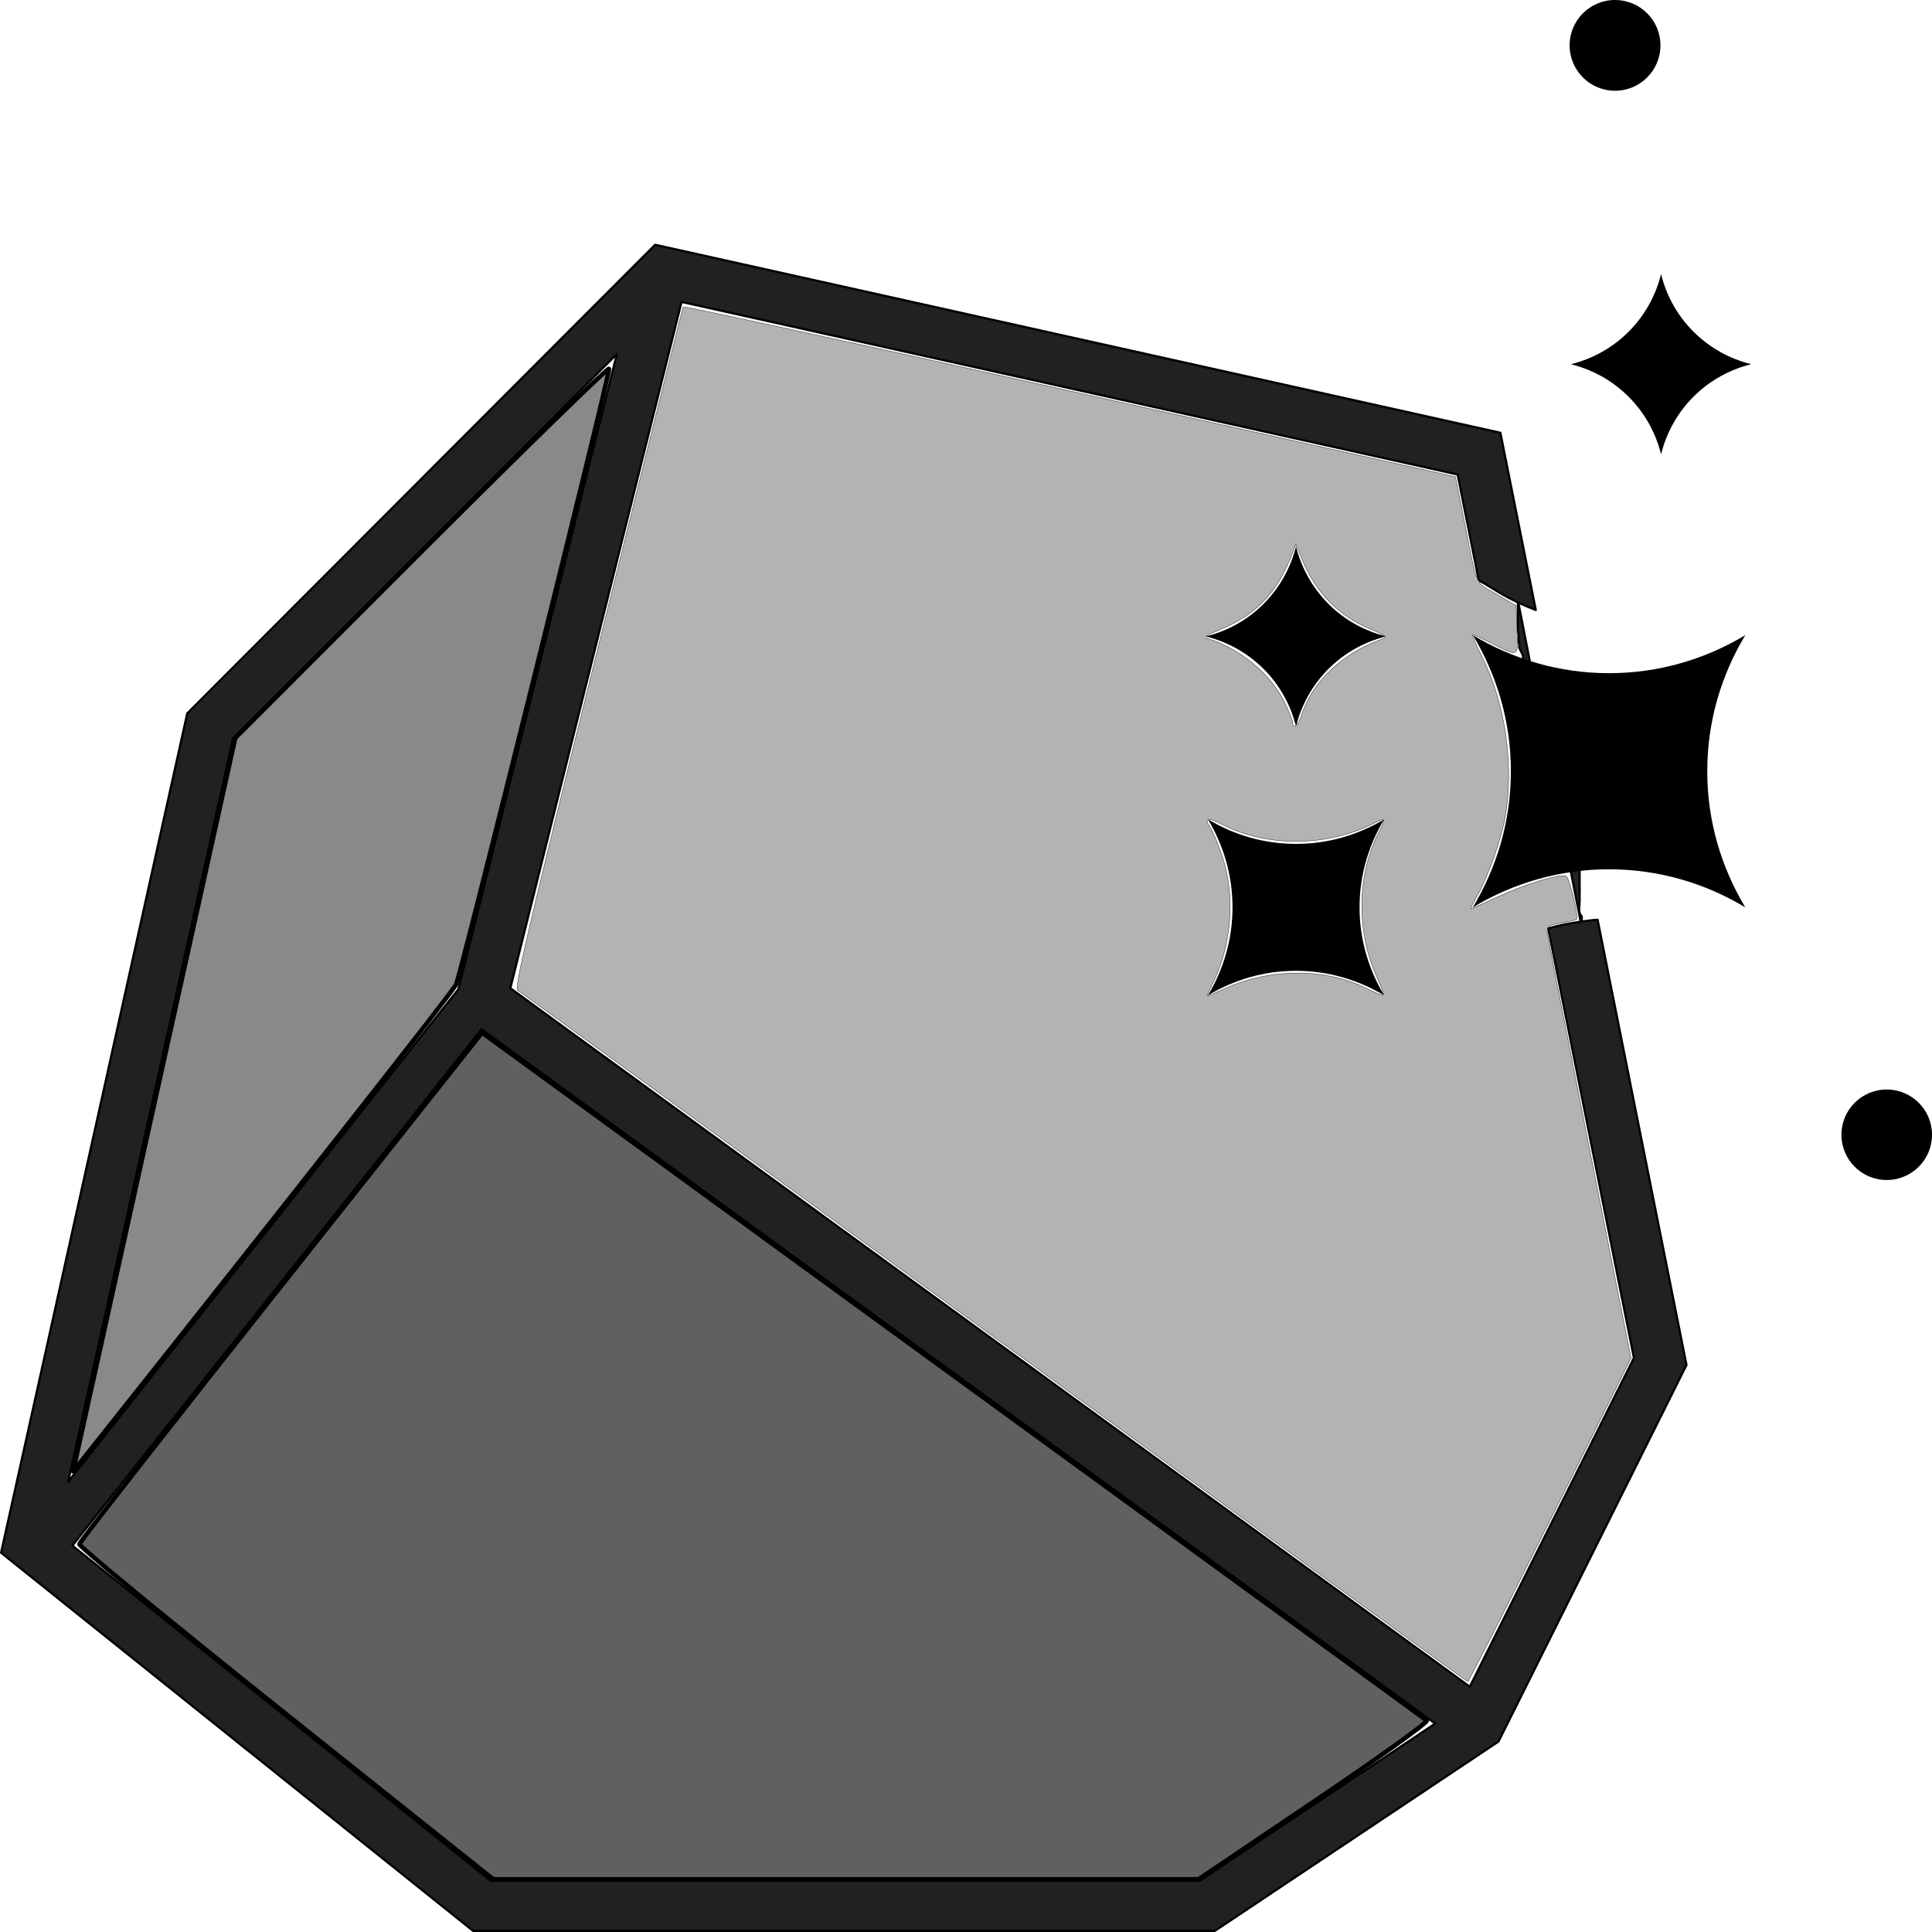
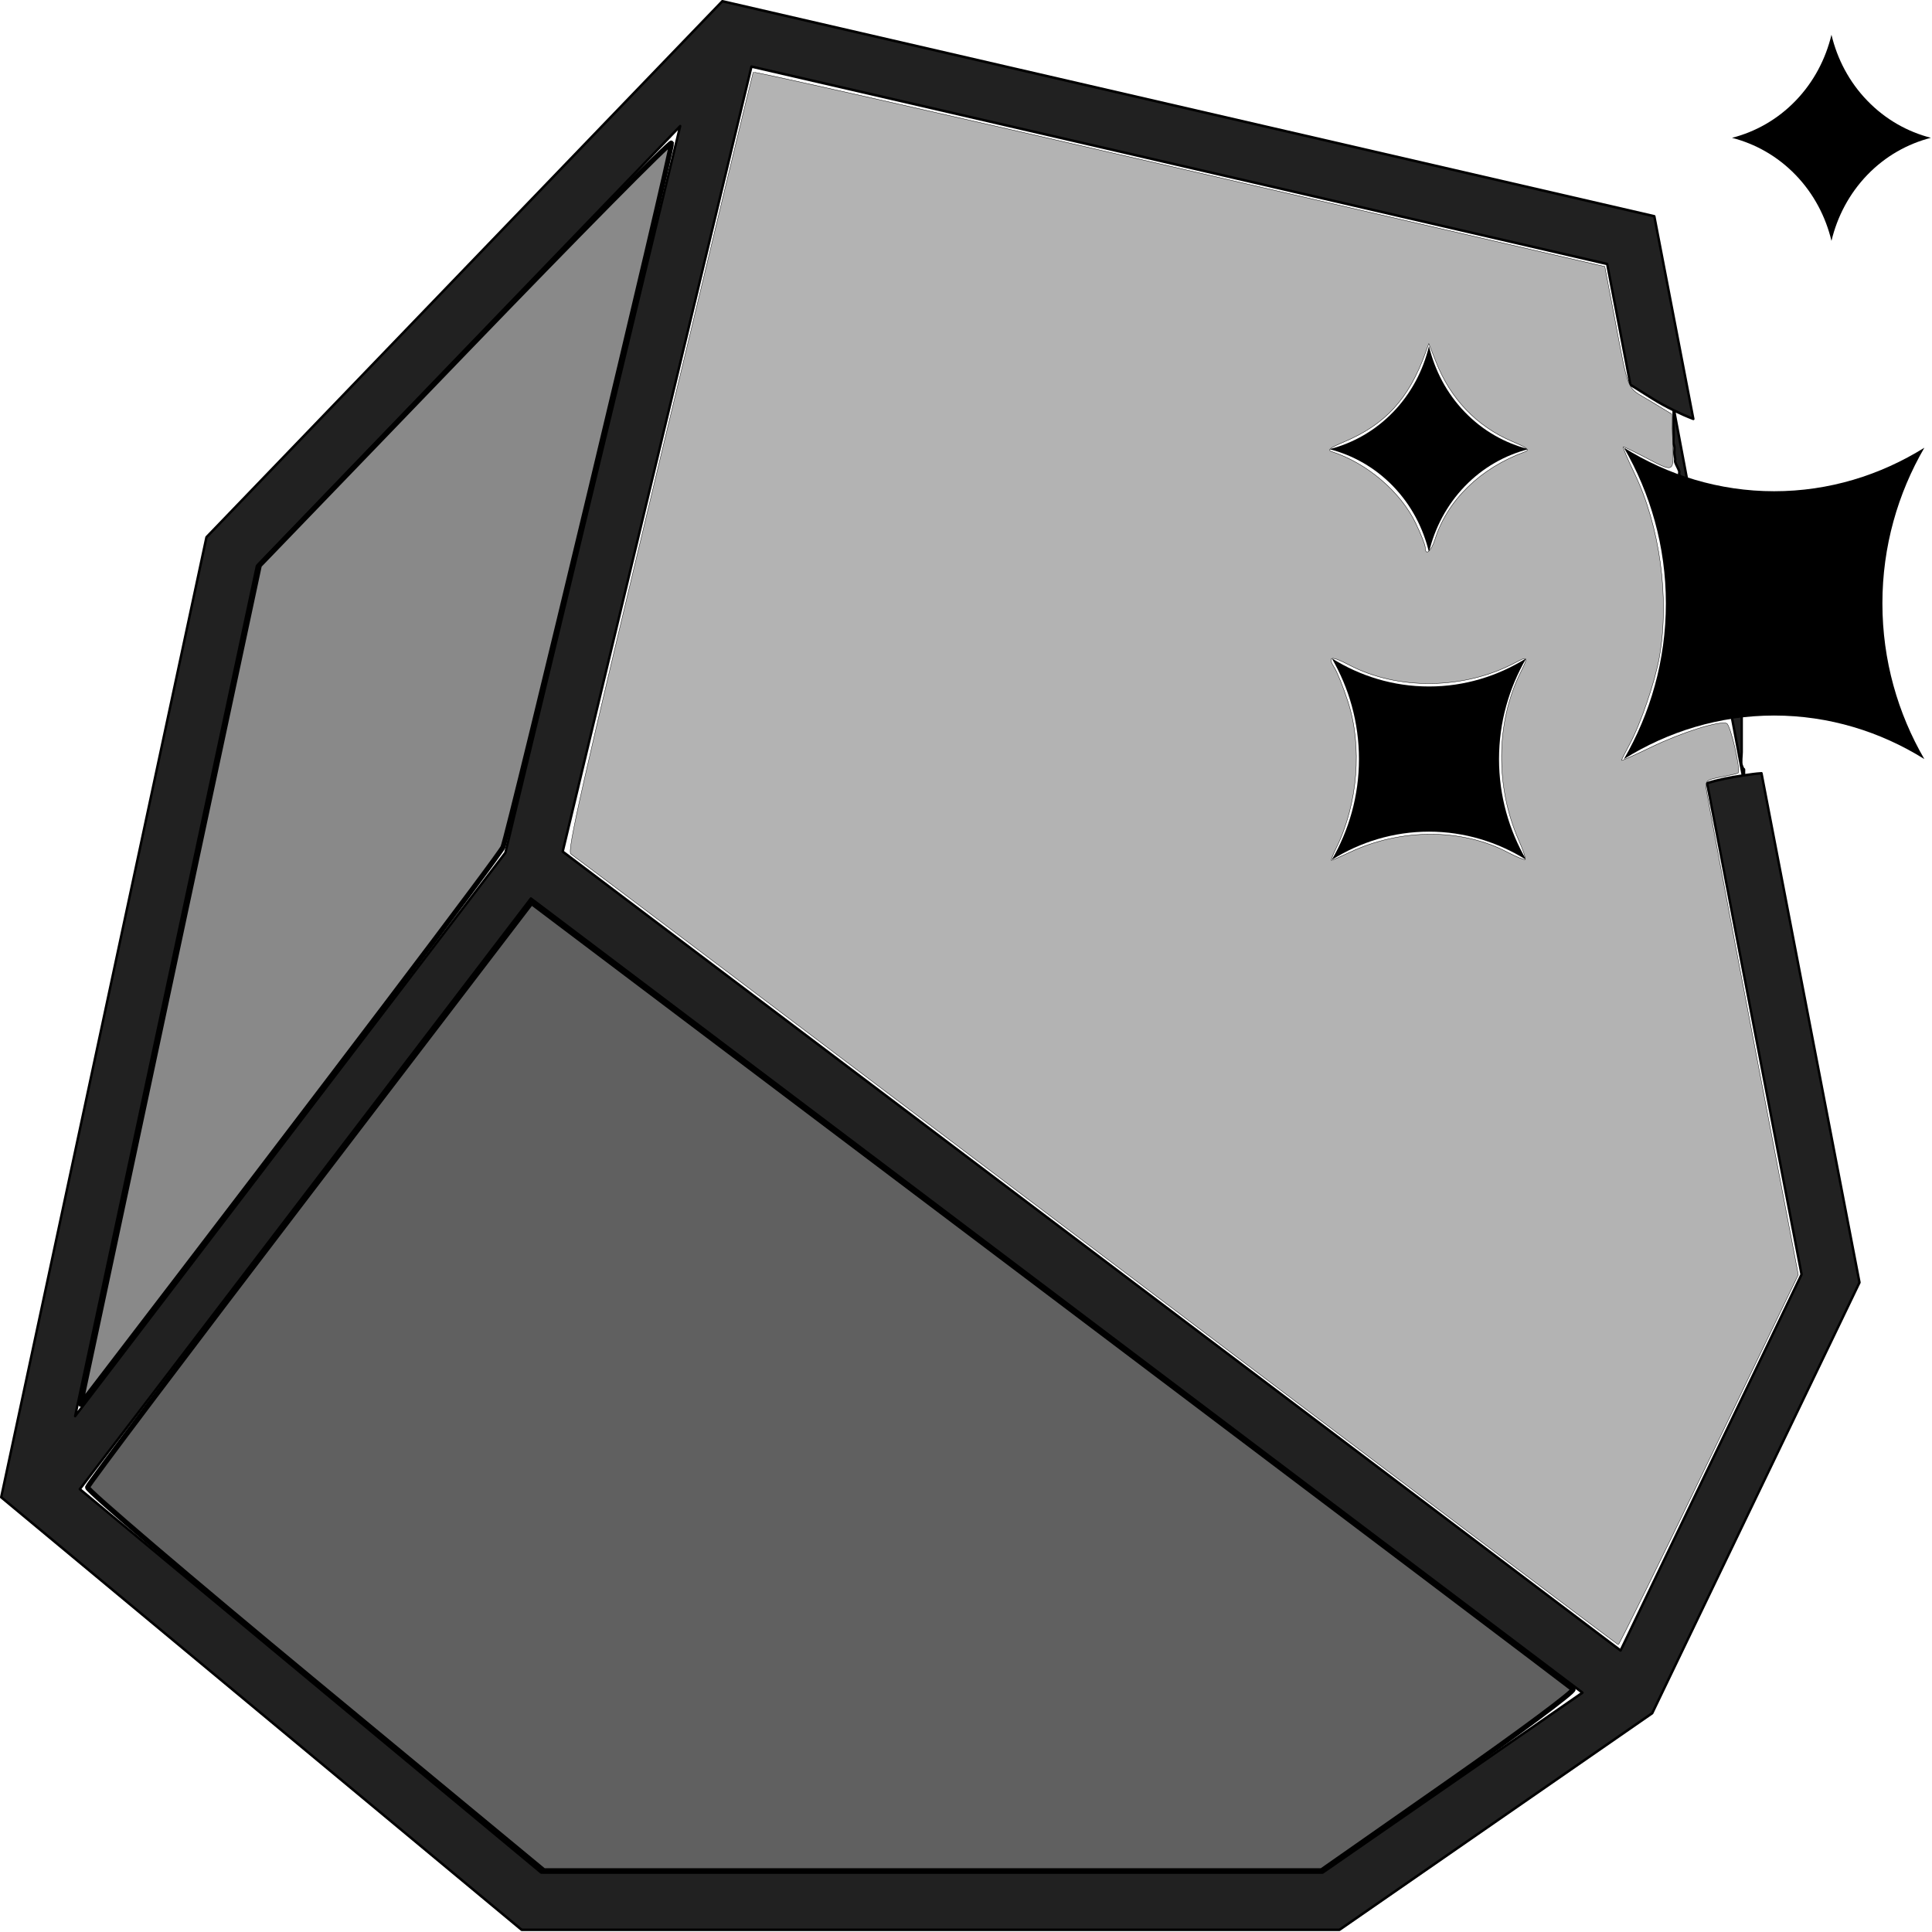
<svg xmlns="http://www.w3.org/2000/svg" width="26.473mm" height="26.473mm" viewBox="0 0 26.473 26.473" version="1.1" id="svg5" xml:space="preserve">
  <defs id="defs2" />
  <g id="layer1" transform="translate(0.0148165)">
-     <g id="g6063">
+     <g id="g6063" transform="matrix(1.102591,0,0,1.143812,0.00152003,-3.81976)">
      <path id="path5011" style="fill:#212121;fill-opacity:1;stroke:#000000;stroke-width:0.03;stroke-linejoin:round;stroke-miterlimit:15.6;stroke-dasharray:none;stroke-opacity:1;paint-order:fill markers stroke" d="M 8.962,3.354 2.551,9.775 0,21.276 6.468,26.458 H 16.631 l 3.887,-2.595 2.576,-5.16 -1.218,-6.1 c -0.073,0.004 -0.144,0.015 -0.217,0.025 v -0.033 c 0,-0.083 0.007,0.008 -0.029,-0.088 -0.013,-0.034 0,-0.119 0,-0.158 v -0.393 c 0,-0.085 0.006,-0.17 0,-0.255 -0.023,-0.309 -0.02,-0.018 -0.02,-0.207 0,-0.026 6.18e-4,-0.036 5.17e-4,-0.039 -0.002,0.005 -0.009,0.027 -0.03,-0.079 -0.004,-0.022 0.003,-0.046 0,-0.069 -0.012,-0.092 -0.034,-0.088 -0.059,-0.187 -0.01,-0.042 -0.009,-0.086 -0.02,-0.128 -0.019,-0.076 -0.071,-0.141 -0.088,-0.217 -0.008,-0.035 0.009,-0.073 0,-0.108 -0.011,-0.04 -0.044,-0.07 -0.059,-0.108 -0.048,-0.12 0.002,-0.056 -0.02,-0.177 -0.009,-0.052 -0.103,-0.224 -0.109,-0.236 -0.031,-0.065 -0.061,-0.13 -0.088,-0.197 -0.013,-0.031 -0.024,-0.062 -0.036,-0.094 L 21.644,12.63 c -0.15,0.021 -0.299,0.048 -0.444,0.092 l 1.174,5.885 -2.249,4.505 -13.147,-9.571 2.346,-9.404 10.634,2.365 0.289,1.447 0.273,0.165 c 0.086,0.052 0.174,0.098 0.264,0.14 v 0.318 c 0,0.026 -0.006,0.064 0,0.089 0.003,0.01 0.009,0.019 0.01,0.029 0.004,0.029 -0.003,0.059 0,0.088 0.002,0.02 0.008,0.039 0.01,0.059 0.001,0.013 -0.004,0.027 0,0.039 0.013,0.038 0.037,0.071 0.05,0.109 0.004,0.012 -0.004,0.027 0,0.039 0.006,0.018 0.024,0.031 0.029,0.049 0.005,0.019 -0.004,0.04 0,0.059 0.003,0.012 0.014,0.019 0.02,0.029 0.011,0.019 0.023,0.038 0.029,0.059 0.01,0.029 0.015,0.059 0.02,0.088 0.002,0.01 -0.004,0.02 0,0.029 0.006,0.015 0.024,0.024 0.029,0.04 0.005,0.016 -0.003,0.033 0,0.049 0.009,0.056 0.025,0.112 0.039,0.167 0.022,0.087 0.05,0.175 0.082,0.26 L 20.79,8.257 c 0.078,0.037 0.158,0.071 0.239,0.101 L 20.544,5.93 Z M 8.438,4.85 6.266,13.555 0.919,20.304 3.178,10.118 Z M 6.583,14.103 19.651,23.617 16.423,25.772 H 6.71 L 0.977,21.179 Z" />
      <g id="g1456" transform="matrix(0.2942823,0,0,0.2939815,-1.484949,-1.469907)">
        <g id="g1434">
          <path d="m 79.918,36.377 c -2.321,0 -4.488,-0.656 -6.345,-1.774 1.118,1.857 1.773,4.023 1.772,6.344 0.001,2.322 -0.654,4.486 -1.772,6.344 1.857,-1.118 4.023,-1.773 6.344,-1.774 2.321,10e-4 4.486,0.656 6.343,1.774 -1.117,-1.857 -1.771,-4.022 -1.771,-6.343 -0.001,-2.321 0.654,-4.487 1.772,-6.344 -1.858,1.117 -4.023,1.773 -6.343,1.773 z" id="path1420" />
          <path d="m 82.338,17.776 c -0.245,0.985 -0.745,1.919 -1.513,2.687 -0.768,0.769 -1.702,1.269 -2.687,1.513 0.984,0.245 1.918,0.745 2.686,1.513 0.769,0.768 1.269,1.702 1.514,2.686 0.244,-0.985 0.745,-1.918 1.512,-2.687 0.769,-0.769 1.702,-1.268 2.687,-1.513 -0.984,-0.244 -1.918,-0.745 -2.686,-1.513 -0.769,-0.766 -1.269,-1.7 -1.513,-2.686 z" id="path1424" />
          <path d="m 66.854,33.151 c -0.769,-0.768 -1.268,-1.702 -1.513,-2.687 -0.245,0.985 -0.744,1.918 -1.513,2.686 -0.768,0.769 -1.702,1.269 -2.687,1.513 0.984,0.245 1.918,0.745 2.687,1.513 0.769,0.768 1.268,1.702 1.513,2.686 0.245,-0.985 0.745,-1.918 1.513,-2.687 0.769,-0.769 1.702,-1.268 2.687,-1.513 -0.985,-0.243 -1.918,-0.743 -2.687,-1.511 z" id="path1426" />
          <path d="m 65.342,44.333 c -1.502,0.001 -2.903,-0.422 -4.105,-1.147 0.724,1.202 1.147,2.603 1.147,4.104 10e-4,1.502 -0.424,2.905 -1.147,4.106 1.202,-0.724 2.604,-1.147 4.105,-1.147 1.501,0 2.902,0.423 4.105,1.147 -0.724,-1.202 -1.148,-2.604 -1.148,-4.105 0,-1.502 0.425,-2.903 1.148,-4.104 -1.203,0.724 -2.604,1.147 -4.105,1.146 z" id="path1428" />
-           <circle cx="80.195" cy="7.115" r="2.115" id="circle1430" />
-           <circle cx="92.845" cy="57.891" r="2.109" id="circle1432" />
        </g>
      </g>
      <path style="fill:#606060;fill-opacity:1;stroke:#000000;stroke-width:0.234;stroke-linejoin:round;stroke-miterlimit:15.6;stroke-dasharray:none;stroke-opacity:1;paint-order:fill markers stroke" d="M 14.748,88.76 C 8.842,84.049 4.029,80.09 4.054,79.963 4.079,79.836 8.781,73.825 14.503,66.606 L 24.907,53.48 49.292,71.221 c 13.412,9.758 24.455,17.806 24.541,17.885 0.086,0.079 -2.538,1.961 -5.831,4.182 l -5.986,4.038 H 43.752 25.488 Z" id="path4477" transform="scale(0.2645833)" />
      <path style="fill:#898989;fill-opacity:1;stroke:#000000;stroke-width:0.234;stroke-linejoin:round;stroke-miterlimit:15.6;stroke-dasharray:none;stroke-opacity:1;paint-order:fill markers stroke" d="M 3.891,75.464 C 3.977,75.06 5.866,66.514 8.087,56.474 L 12.127,38.219 21.776,28.568 c 5.307,-5.308 9.676,-9.569 9.71,-9.469 0.068,0.204 -7.635,31.214 -7.919,31.88 -0.142,0.333 -8.355,10.781 -18.998,24.17 L 3.734,76.2 Z" id="path4479" transform="scale(0.2645833)" />
      <path style="fill:#b3b3b3;fill-opacity:1;stroke:#000000;stroke-width:0.017;stroke-linejoin:round;stroke-miterlimit:15.6;stroke-dasharray:none;stroke-opacity:1;paint-order:fill markers stroke" d="M 51.429,69.246 C 37.981,59.439 26.879,51.357 26.758,51.286 c -0.186,-0.11 0.455,-2.849 4.15,-17.718 2.404,-9.674 4.39,-17.629 4.415,-17.678 0.024,-0.049 8.826,1.865 19.558,4.253 10.732,2.389 19.722,4.389 19.977,4.445 l 0.463,0.102 0.404,2.036 c 0.757,3.821 0.566,3.371 1.718,4.044 l 1.017,0.594 0.048,1.262 c 0.055,1.449 0.128,1.415 -1.397,0.651 -0.468,-0.235 -0.884,-0.427 -0.924,-0.427 -0.04,0 0.198,0.544 0.529,1.208 1.194,2.392 1.653,5.647 1.171,8.304 -0.203,1.121 -0.877,3.023 -1.406,3.97 -0.208,0.372 -0.378,0.696 -0.378,0.722 0,0.025 0.619,-0.242 1.375,-0.595 1.454,-0.678 3.224,-1.216 3.569,-1.083 0.182,0.07 0.675,2.142 0.534,2.248 -0.029,0.022 -0.387,0.101 -0.796,0.176 -0.673,0.124 -0.74,0.172 -0.705,0.508 0.021,0.204 1.004,5.245 2.184,11.201 L 84.41,70.338 80.22,78.72 C 77.916,83.33 75.996,87.096 75.955,87.089 75.914,87.082 64.877,79.052 51.429,69.246 Z M 63.339,51.213 c 2.395,-1.094 5.269,-1.093 7.43,0.002 0.415,0.21 0.783,0.355 0.817,0.321 0.034,-0.034 -0.103,-0.423 -0.305,-0.865 -1.104,-2.417 -1.077,-5.327 0.07,-7.575 0.391,-0.766 0.38,-0.784 -0.265,-0.456 -2.378,1.21 -5.497,1.244 -7.784,0.085 -0.851,-0.431 -1.026,-0.393 -0.673,0.145 0.133,0.203 0.415,0.884 0.626,1.513 0.685,2.039 0.47,4.632 -0.55,6.637 -0.156,0.307 -0.257,0.557 -0.224,0.557 0.033,0 0.419,-0.164 0.858,-0.365 z m 4.004,-14.165 c 0.58,-1.777 2.13,-3.234 4.226,-3.969 0.241,-0.085 0.128,-0.174 -0.594,-0.469 -1.668,-0.682 -2.9,-1.923 -3.586,-3.612 l -0.335,-0.823 -0.165,0.442 c -0.772,2.063 -1.876,3.225 -3.814,4.012 -0.68,0.276 -0.802,0.371 -0.57,0.444 1.65,0.518 3.222,1.812 3.935,3.239 0.246,0.493 0.447,0.985 0.447,1.095 0,0.403 0.279,0.183 0.456,-0.358 z" id="path5221" transform="scale(0.2645833)" />
    </g>
  </g>
</svg>
